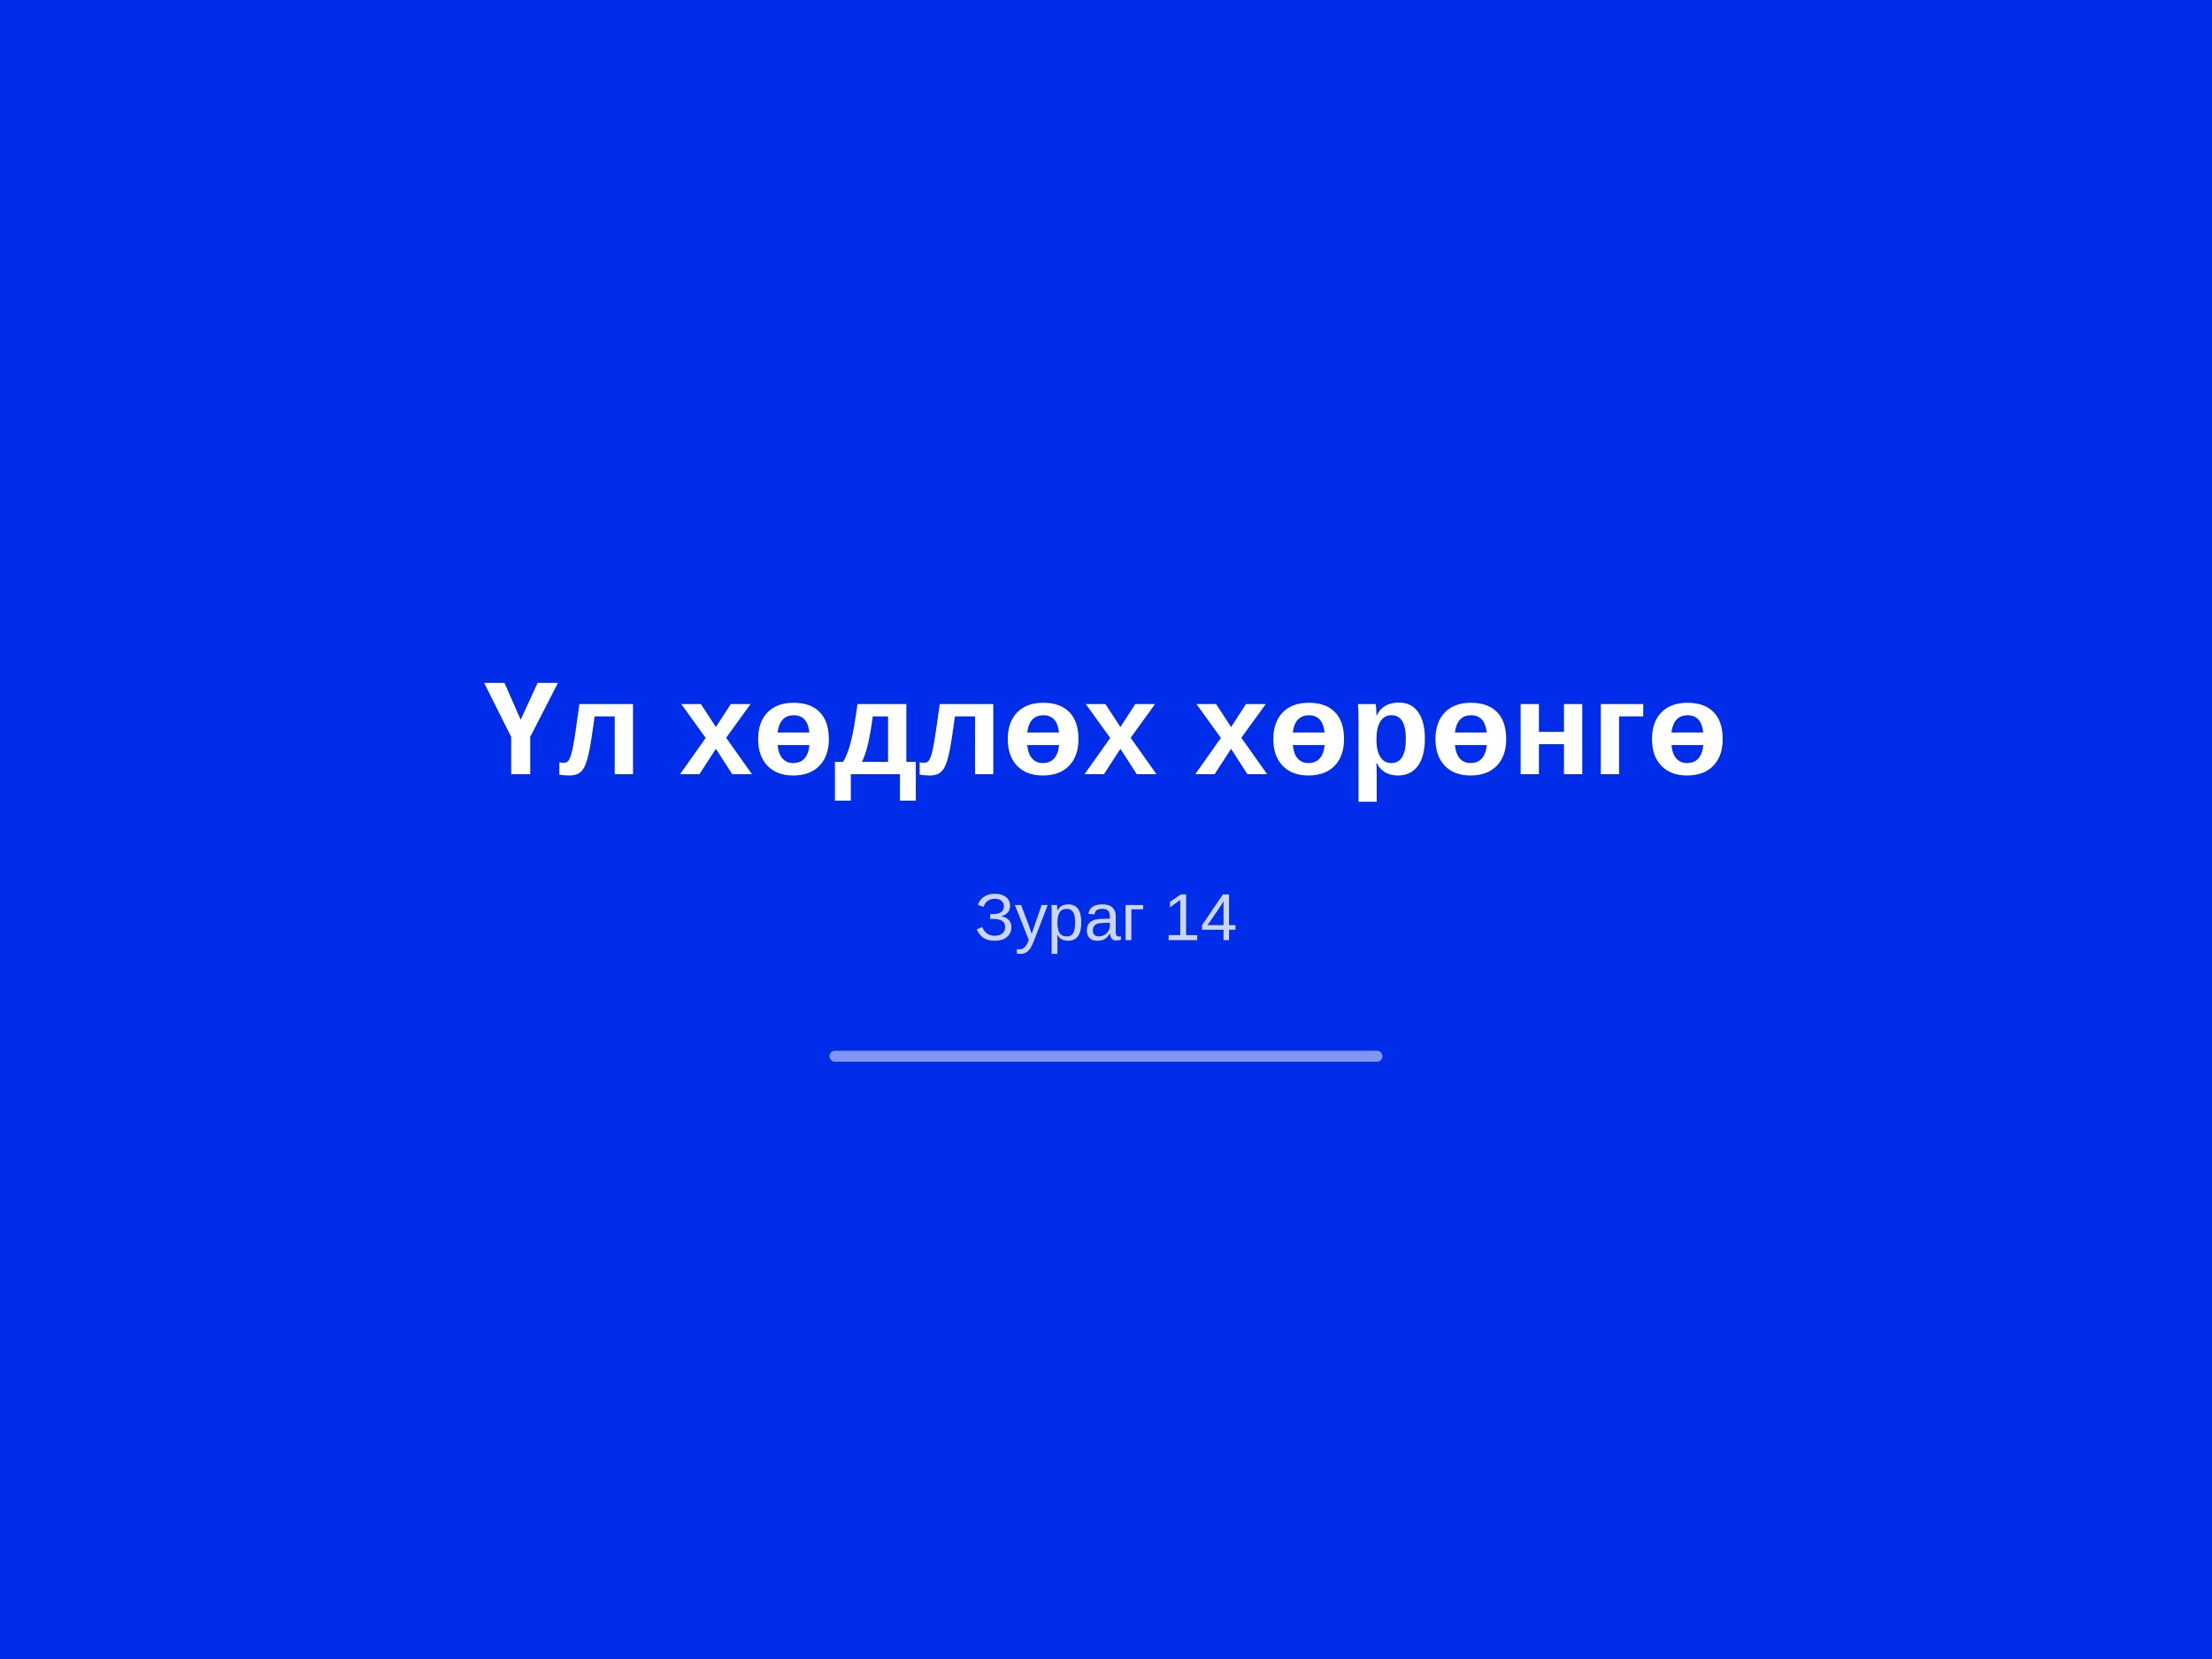
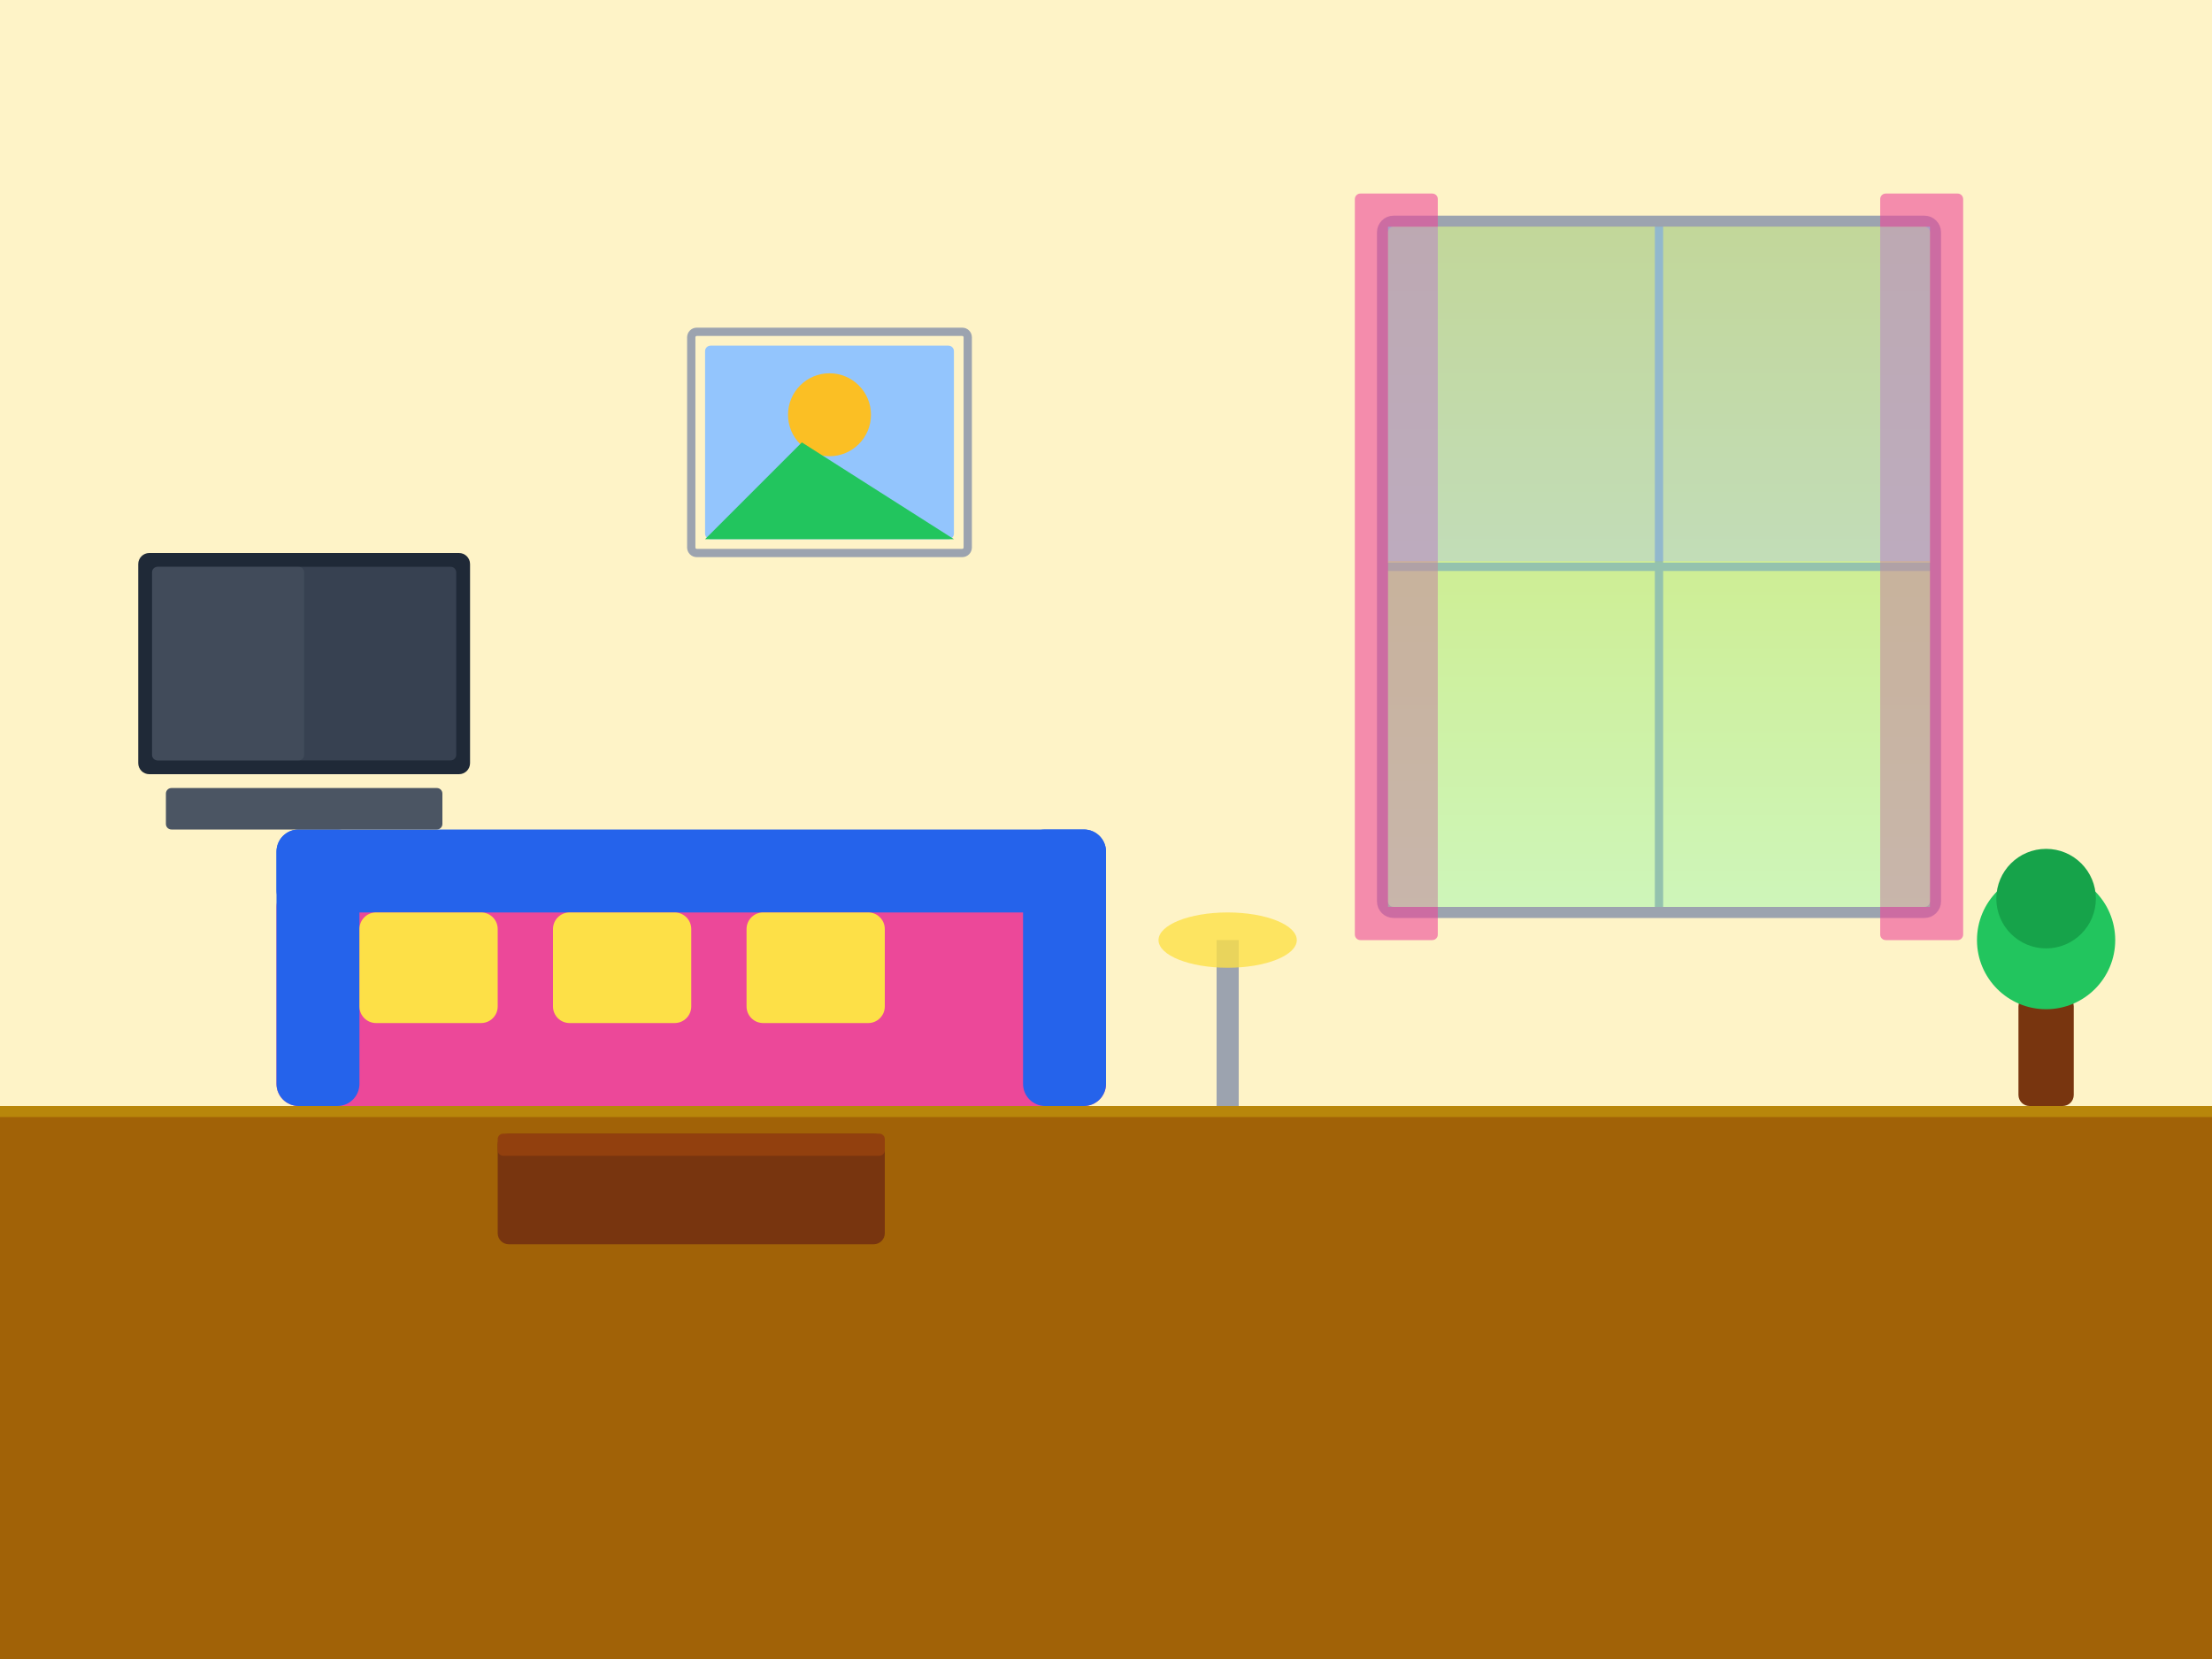
<svg xmlns="http://www.w3.org/2000/svg" width="800" height="600" viewBox="0 0 800 600">
-   <rect width="800" height="600" fill="#002dea" />
-   <text x="400" y="280" font-family="Arial" font-size="48" fill="white" text-anchor="middle" font-weight="bold">Үл хөдлөх хөрөнгө</text>
-   <text x="400" y="340" font-family="Arial" font-size="24" fill="rgba(255,255,255,0.8)" text-anchor="middle">Зураг 14</text>
-   <rect x="300" y="380" width="200" height="4" rx="2" fill="rgba(255,255,255,0.5)" />
+   <defs>
+     <linearGradient id="w13" x1="0" y1="0" x2="0" y2="1">
+       <stop offset="0%" stop-color="#FDE047" />
+       <stop offset="100%" stop-color="#FEF9C3" />
+     </linearGradient>
+   </defs>
+   <rect width="800" height="600" fill="#FEF3C7" />
+   <rect x="0" y="400" width="800" height="200" fill="#A16207" />
+   <rect x="0" y="400" width="800" height="4" fill="#B8860B" />
+   <rect x="500" y="80" width="200" height="250" fill="url(#w13)" rx="4" />
+   <rect x="500" y="80" width="200" height="250" fill="none" stroke="#9CA3AF" stroke-width="4" rx="4" />
+   <line x1="600" y1="80" x2="600" y2="330" stroke="#9CA3AF" stroke-width="3" />
+   <line x1="500" y1="205" x2="700" y2="205" stroke="#9CA3AF" stroke-width="3" />
+   <rect x="490" y="70" width="30" height="270" fill="#EC4899" rx="2" opacity="0.6" />
+   <rect x="680" y="70" width="30" height="270" fill="#EC4899" rx="2" opacity="0.6" />
+   <rect x="502" y="82" width="196" height="121" fill="#87CEEB" opacity="0.5" />
+   <rect x="502" y="203" width="196" height="125" fill="#86EFAC" opacity="0.4" />
+   <rect x="100" y="320" width="300" height="80" fill="#EC4899" rx="8" />
+   <rect x="100" y="300" width="300" height="30" fill="#2563EB" rx="8" />
+   <rect x="100" y="300" width="30" height="100" fill="#2563EB" rx="8" />
+   <rect x="370" y="300" width="30" height="100" fill="#2563EB" rx="8" />
+   <rect x="130" y="330" width="50" height="40" fill="#FDE047" rx="6" />
+   <rect x="200" y="330" width="50" height="40" fill="#FDE047" rx="6" />
+   <rect x="270" y="330" width="50" height="40" fill="#FDE047" rx="6" />
+   <rect x="180" y="410" width="140" height="40" fill="#78350F" rx="4" />
+   <rect x="180" y="410" width="140" height="8" fill="#92400E" rx="2" />
+   <rect x="50" y="200" width="120" height="80" fill="#1F2937" rx="4" />
+   <rect x="55" y="205" width="110" height="70" fill="#374151" rx="2" />
+   <rect x="55" y="205" width="55" height="70" fill="#4B5563" rx="2" opacity="0.5" />
+   <rect x="60" y="285" width="100" height="15" fill="#4B5563" rx="2" />
+   <rect x="440" y="340" width="8" height="60" fill="#9CA3AF" />
+   <ellipse cx="444" cy="340" rx="25" ry="10" fill="#FDE047" opacity="0.8" />
+   <rect x="730" y="360" width="20" height="40" fill="#78350F" rx="4" />
+   <circle cx="740" cy="340" r="25" fill="#22C55E" />
+   <circle cx="740" cy="325" r="18" fill="#16A34A" />
+   <rect x="250" y="120" width="100" height="80" fill="none" stroke="#9CA3AF" stroke-width="3" rx="2" />
+   <rect x="255" y="125" width="90" height="70" fill="#93C5FD" rx="2" />
+   <circle cx="300" cy="150" r="15" fill="#FBBF24" />
+   <polygon points="255,195 290,160 345,195" fill="#22C55E" />
</svg>
